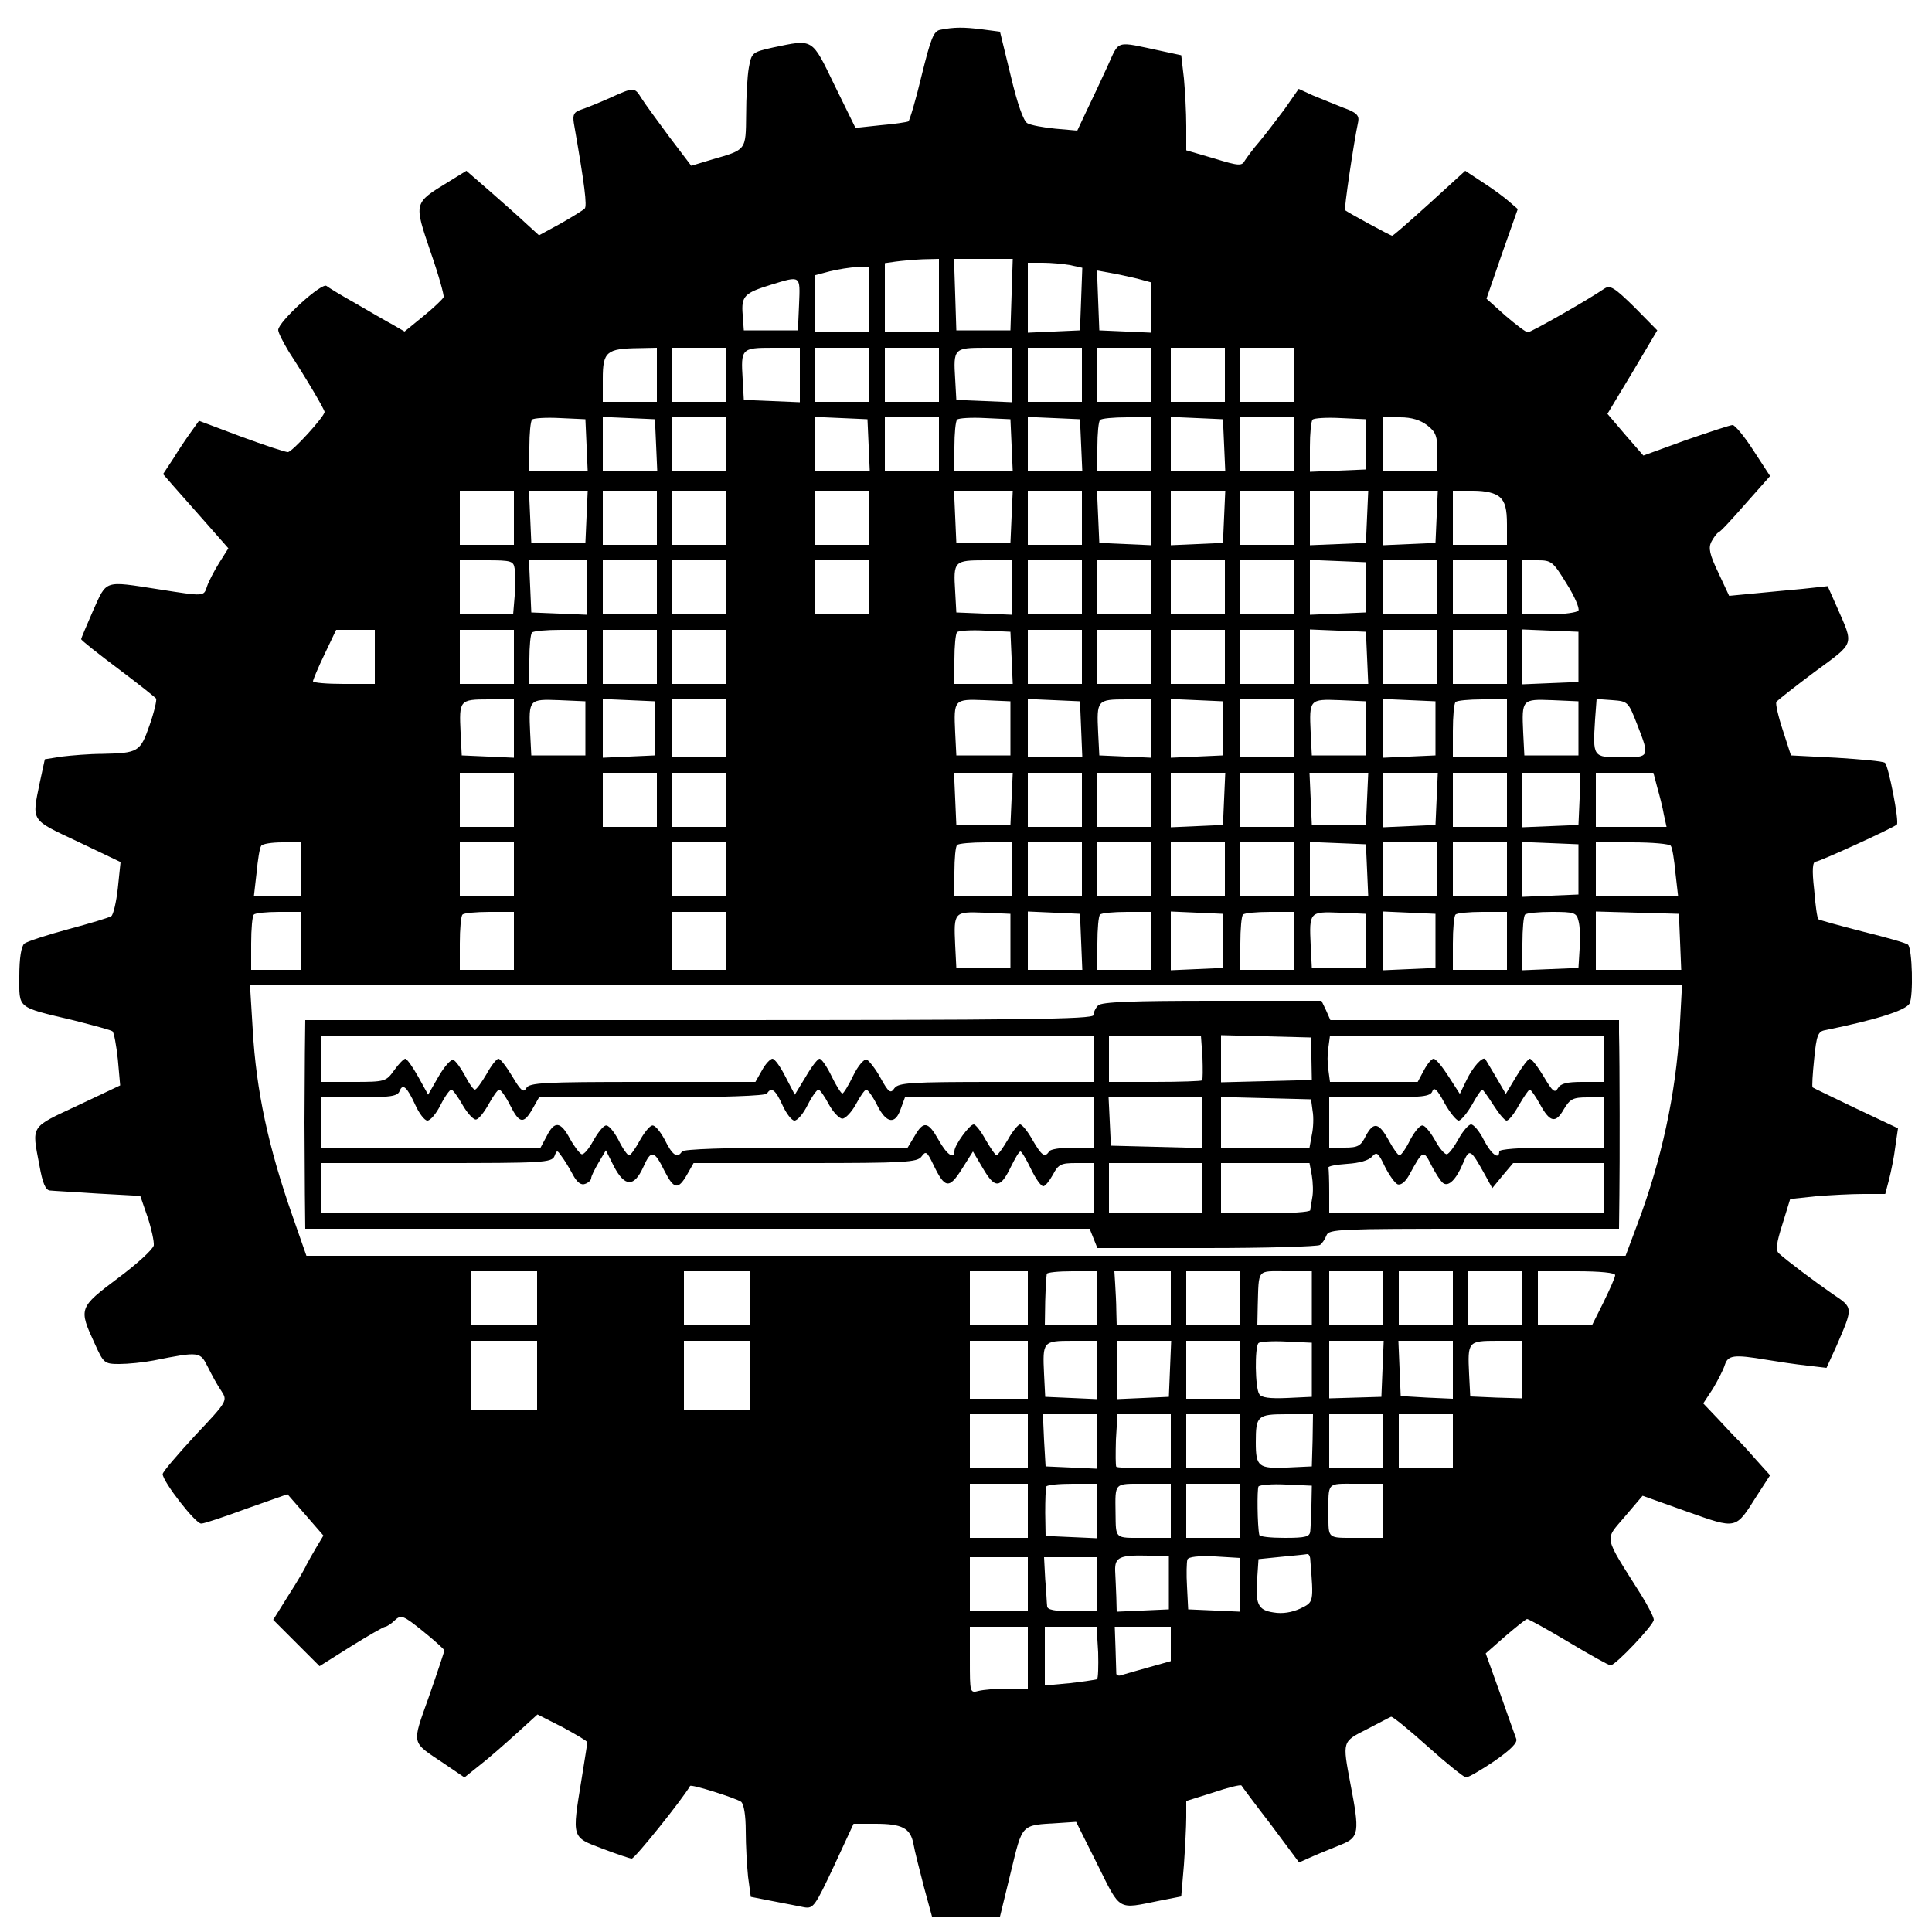
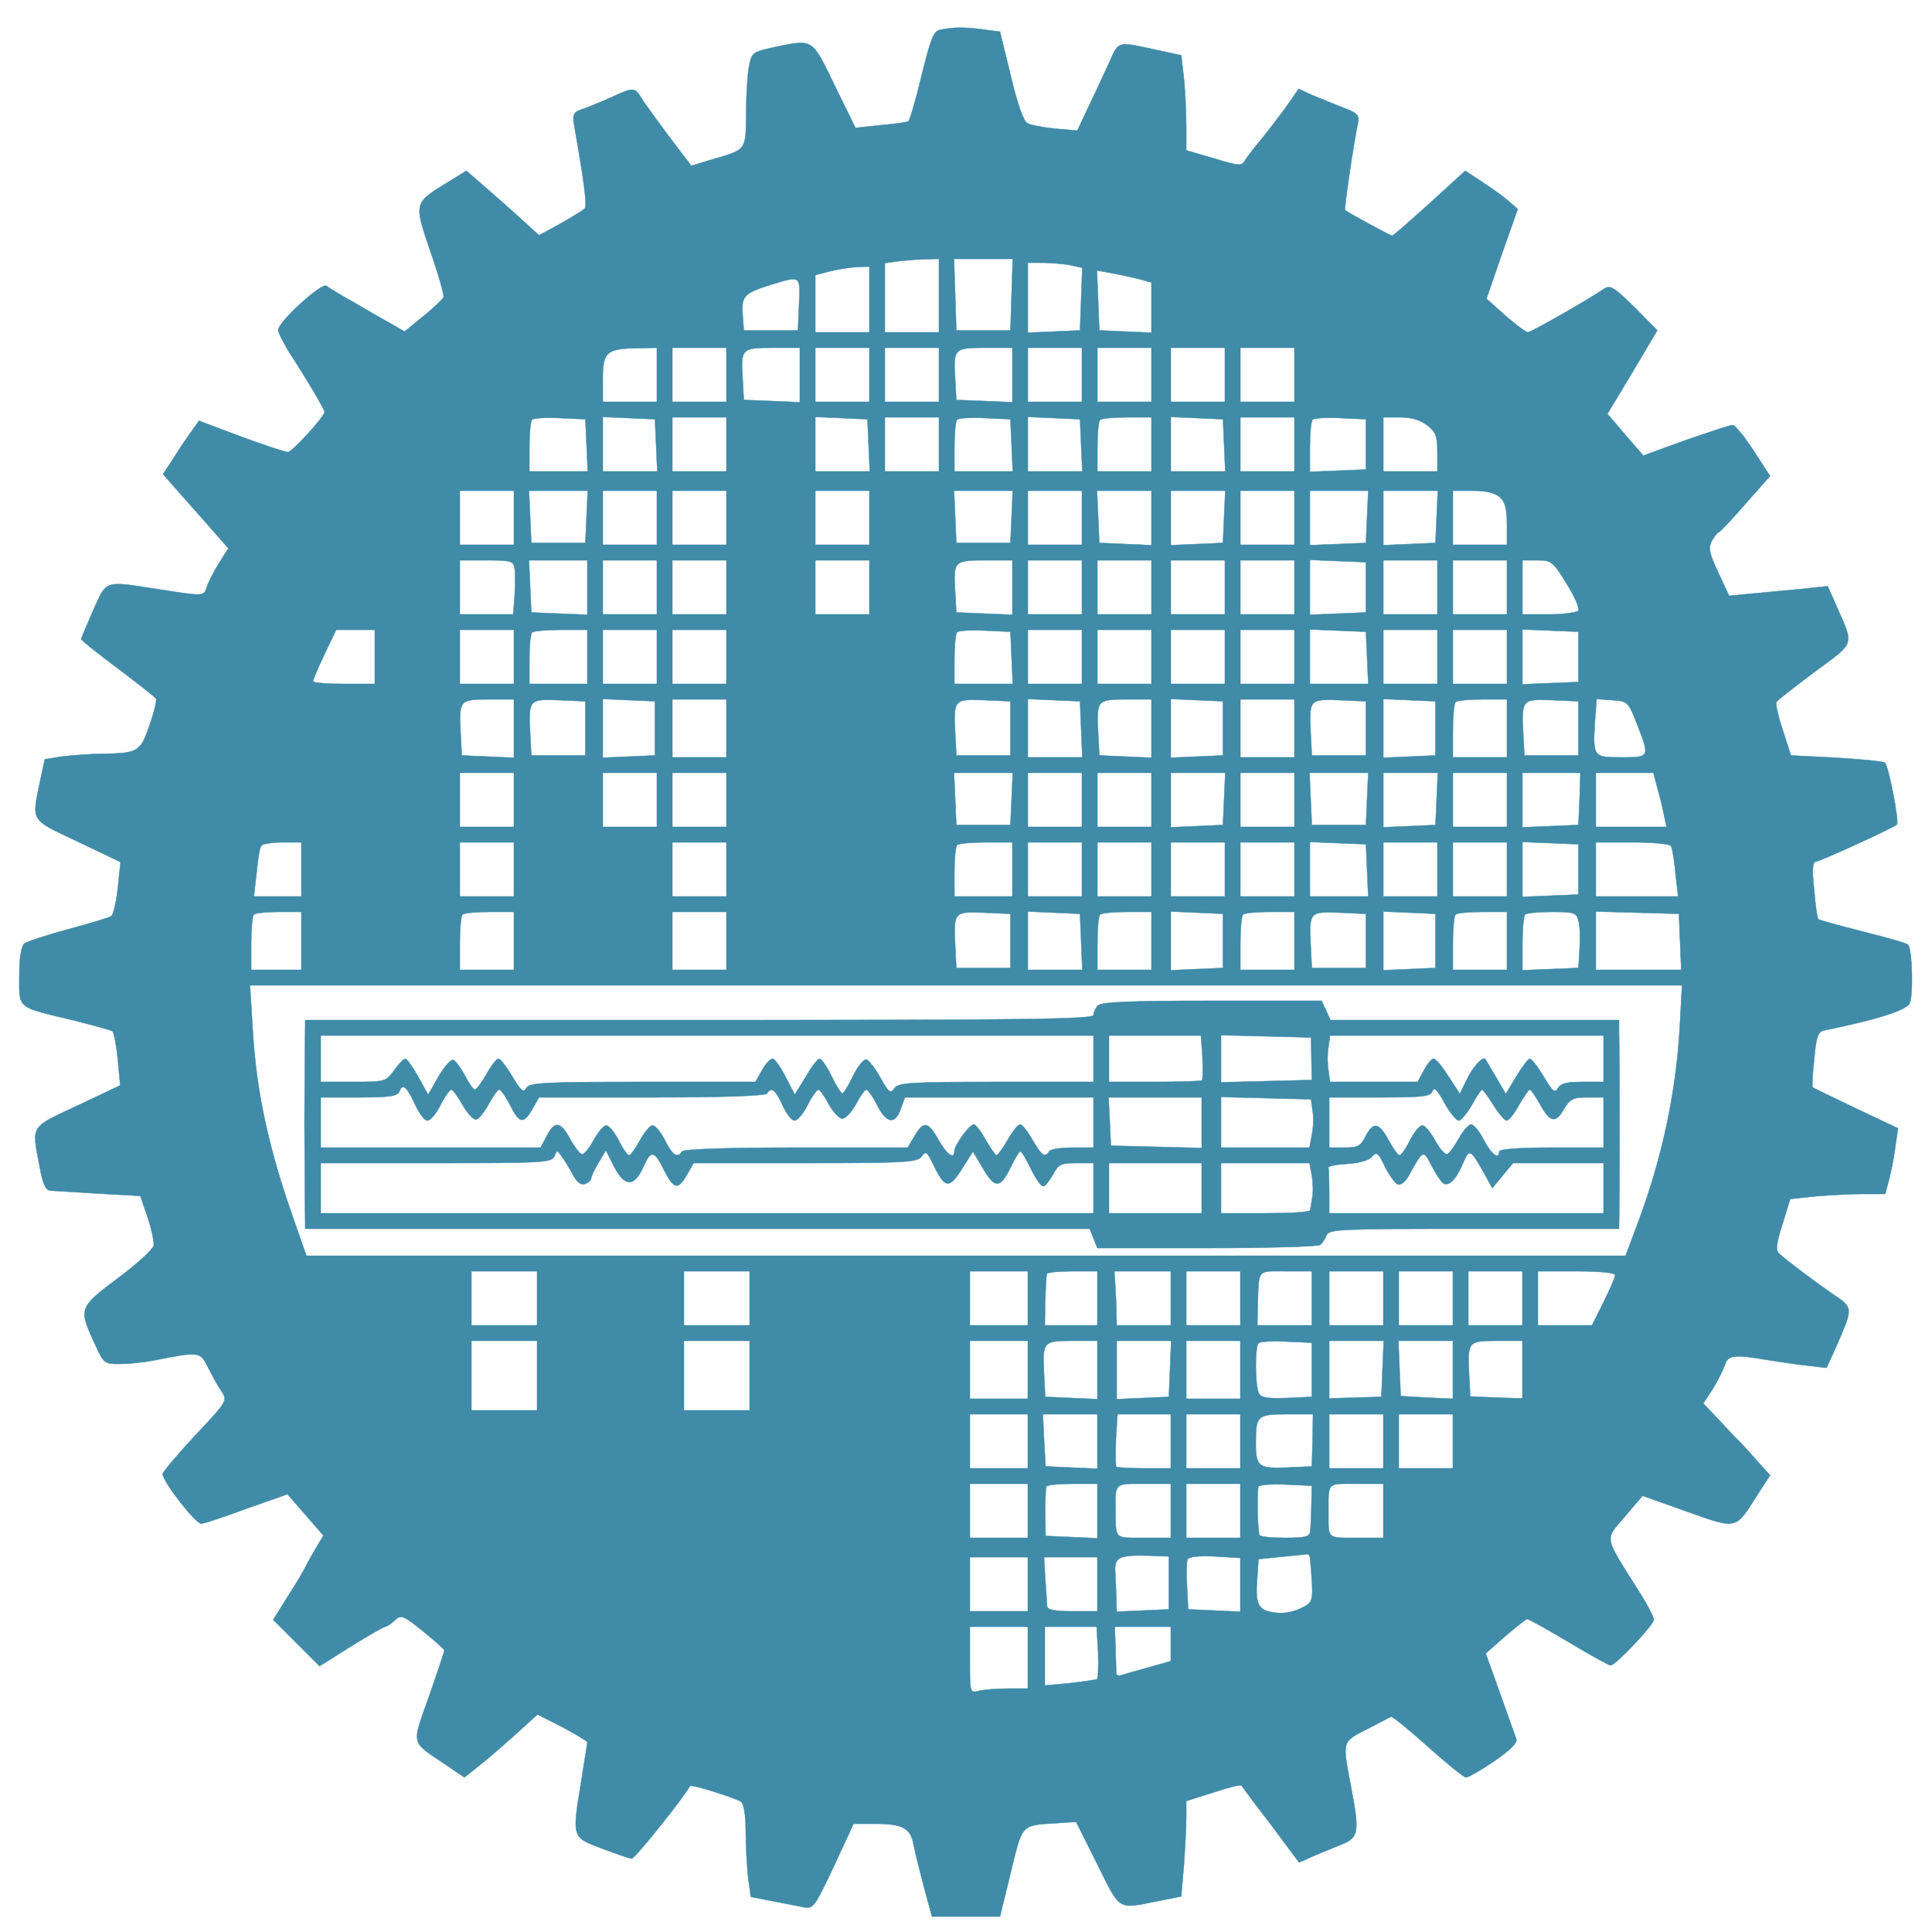
<svg xmlns="http://www.w3.org/2000/svg" version="1.0" width="500pt" height="500pt" viewBox="0 0 500 500" preserveAspectRatio="xMidYMid meet">
-   <g transform="translate(0,500) scale(0.1,-0.1)" fill="current" stroke="current">
+   <g transform="translate(0,500) scale(0.1,-0.1)" fill="#3f8ba8" stroke="#3f8ba8">
    <path d="M2434 4923 c-18 -3 -25 -22 -49 -119 -15 -63 -31 -116 -34 -118 -3 -2 -36 -7 -72 -10 l-65 -7 -54 110 c-60 124 -54 120 -160 98 -53 -12 -55 -13 -62 -52 -4 -22 -7 -77 -7 -122 -1 -93 1 -90 -89 -116 l-53 -16 -57 75 c-31 42 -64 87 -72 100 -18 29 -19 29 -83 0 -29 -13 -62 -26 -74 -30 -18 -6 -21 -13 -18 -34 28 -160 35 -216 28 -222 -4 -4 -33 -22 -63 -39 l-55 -30 -34 31 c-18 17 -60 54 -93 83 l-61 53 -47 -29 c-90 -55 -89 -53 -46 -180 21 -60 36 -114 34 -118 -2 -5 -25 -27 -52 -49 l-49 -40 -31 18 c-17 9 -60 34 -96 55 -36 20 -70 41 -75 45 -12 10 -125 -93 -125 -114 0 -7 13 -32 28 -57 45 -69 92 -149 92 -155 0 -12 -84 -104 -95 -104 -7 0 -61 18 -121 40 l-109 41 -20 -28 c-11 -15 -32 -46 -46 -69 l-27 -41 27 -31 c14 -16 52 -59 84 -95 l58 -66 -24 -38 c-13 -21 -27 -48 -31 -60 -9 -27 -5 -27 -126 -8 -142 22 -133 25 -169 -55 -17 -39 -31 -72 -31 -74 0 -3 43 -37 95 -76 52 -39 96 -74 99 -78 2 -4 -5 -35 -17 -69 -24 -69 -29 -72 -122 -74 -33 0 -80 -4 -105 -7 l-44 -7 -13 -60 c-21 -102 -25 -95 98 -153 l111 -53 -7 -67 c-4 -37 -12 -70 -17 -73 -6 -4 -56 -19 -112 -34 -56 -15 -107 -32 -113 -37 -8 -7 -13 -37 -13 -84 0 -86 -9 -79 142 -115 51 -13 96 -25 99 -28 4 -3 10 -36 14 -73 l6 -67 -110 -52 c-124 -58 -119 -50 -99 -155 8 -46 16 -64 27 -65 9 -1 65 -4 125 -8 l109 -6 19 -55 c10 -30 17 -63 16 -73 -2 -10 -43 -48 -93 -85 -101 -76 -102 -78 -60 -169 23 -51 25 -53 64 -53 22 0 62 4 88 9 120 24 121 23 141 -17 10 -20 25 -48 35 -62 16 -25 16 -26 -68 -115 -46 -50 -84 -94 -84 -100 0 -19 86 -130 100 -128 8 0 61 18 118 39 l105 37 47 -54 46 -53 -18 -30 c-10 -17 -22 -38 -26 -46 -3 -8 -24 -44 -46 -78 l-40 -64 60 -60 60 -60 81 51 c45 28 85 51 89 51 3 0 15 7 24 16 17 16 22 14 73 -27 30 -24 55 -47 56 -50 0 -3 -18 -57 -40 -120 -45 -127 -47 -115 39 -173 l53 -36 40 32 c22 17 64 54 94 81 l55 50 65 -33 c35 -19 64 -36 64 -39 0 -3 -7 -46 -15 -96 -25 -153 -26 -149 53 -179 37 -14 72 -26 77 -26 8 0 130 152 151 188 3 5 117 -31 132 -41 7 -6 12 -34 12 -76 0 -36 3 -89 6 -118 l7 -52 56 -11 c31 -6 68 -13 82 -16 24 -4 28 2 77 106 l51 110 56 0 c70 0 91 -11 99 -52 3 -18 16 -68 27 -111 l21 -77 88 0 88 0 28 115 c31 127 25 121 124 127 l45 3 55 -110 c61 -123 51 -116 161 -94 l56 11 7 82 c3 44 6 100 6 123 l0 42 70 22 c38 13 71 21 73 18 1 -2 35 -48 76 -101 l73 -98 36 16 c20 9 54 22 75 31 44 18 46 32 22 156 -21 112 -22 109 43 142 31 16 59 31 62 32 3 2 46 -33 95 -77 49 -44 94 -80 99 -80 6 0 39 19 73 42 43 30 61 48 57 58 -3 8 -22 61 -42 118 l-37 103 50 44 c28 24 53 44 57 45 4 0 53 -27 108 -60 55 -33 104 -60 108 -60 13 0 112 105 112 118 0 7 -15 36 -33 65 -99 157 -95 139 -42 202 l46 54 115 -41 c130 -46 125 -47 180 40 l35 54 -37 41 c-20 23 -42 47 -48 52 -6 6 -28 29 -49 52 l-39 41 25 38 c13 22 27 49 31 62 8 25 24 27 107 13 30 -5 77 -12 105 -15 l51 -6 26 57 c43 100 44 98 -10 134 -49 34 -118 86 -139 105 -9 8 -7 26 9 76 l20 65 66 7 c36 3 92 6 123 6 l57 0 10 38 c5 20 13 58 16 84 l7 48 -108 51 c-60 29 -111 53 -113 55 -2 1 0 35 4 73 6 62 10 72 29 75 132 27 208 51 218 69 10 20 7 141 -4 152 -3 4 -56 19 -117 34 -62 16 -113 30 -115 32 -3 2 -8 37 -11 77 -6 51 -4 72 4 72 10 0 200 87 210 96 7 6 -22 155 -31 160 -6 4 -62 9 -126 13 l-117 6 -21 65 c-12 36 -19 68 -17 73 2 4 47 39 99 78 106 78 102 67 58 168 l-24 54 -65 -7 c-36 -3 -93 -9 -127 -12 l-63 -6 -28 60 c-23 48 -26 64 -18 80 6 11 14 22 18 24 5 1 36 35 71 75 l63 71 -43 66 c-23 36 -48 66 -54 66 -6 0 -60 -18 -121 -39 l-110 -40 -47 54 -46 54 65 108 64 108 -59 60 c-52 51 -63 58 -78 48 -42 -29 -190 -113 -198 -113 -5 0 -31 20 -58 43 l-49 44 40 116 41 116 -22 19 c-11 10 -42 33 -67 49 l-47 31 -92 -84 c-51 -46 -94 -84 -97 -84 -5 0 -111 58 -122 66 -3 2 22 173 34 229 3 16 -4 24 -38 36 -23 9 -59 24 -79 32 l-37 17 -37 -53 c-21 -28 -50 -66 -65 -84 -15 -17 -31 -39 -37 -48 -8 -15 -15 -15 -80 5 l-72 21 0 63 c0 35 -3 90 -6 123 l-7 60 -51 11 c-122 26 -108 30 -140 -40 -16 -35 -40 -86 -54 -115 l-24 -51 -57 5 c-31 3 -63 9 -72 14 -10 5 -26 50 -43 122 l-28 115 -46 6 c-47 6 -73 6 -108 -1z m-4 -688 l0 -95 -70 0 -70 0 0 89 0 90 28 4 c15 2 46 5 70 6 l42 1 0 -95z m188 3 l-3 -93 -70 0 -70 0 -3 93 -3 92 76 0 76 0 -3 -92z m151 76 l32 -7 -3 -81 -3 -81 -67 -3 -68 -3 0 91 0 90 39 0 c21 0 53 -3 70 -6z m-519 -89 l0 -85 -70 0 -70 0 0 74 0 74 38 10 c20 5 52 10 70 11 l32 1 0 -85z m693 54 l37 -10 0 -65 0 -65 -67 3 -68 3 -3 77 -3 78 33 -6 c18 -3 50 -10 71 -15z m-875 -66 l-3 -68 -70 0 -70 0 -3 41 c-4 48 5 56 73 77 78 24 76 25 73 -50z m-368 -183 l0 -70 -70 0 -70 0 0 60 c0 70 10 78 93 79 l47 1 0 -70z m180 0 l0 -70 -70 0 -70 0 0 70 0 70 70 0 70 0 0 -70z m190 0 l0 -71 -72 3 -73 3 -3 54 c-5 79 -3 81 78 81 l70 0 0 -70z m180 0 l0 -70 -70 0 -70 0 0 70 0 70 70 0 70 0 0 -70z m180 0 l0 -70 -70 0 -70 0 0 70 0 70 70 0 70 0 0 -70z m190 0 l0 -71 -72 3 -73 3 -3 54 c-5 79 -3 81 78 81 l70 0 0 -70z m180 0 l0 -70 -70 0 -70 0 0 70 0 70 70 0 70 0 0 -70z m180 0 l0 -70 -70 0 -70 0 0 70 0 70 70 0 70 0 0 -70z m190 0 l0 -70 -70 0 -70 0 0 70 0 70 70 0 70 0 0 -70z m180 0 l0 -70 -70 0 -70 0 0 70 0 70 70 0 70 0 0 -70z m-1832 -182 l3 -68 -76 0 -75 0 0 63 c0 35 3 67 7 71 4 4 37 6 73 4 l65 -3 3 -67z m180 0 l3 -68 -71 0 -70 0 0 70 0 71 68 -3 67 -3 3 -67z m182 2 l0 -70 -70 0 -70 0 0 70 0 70 70 0 70 0 0 -70z m368 -2 l3 -68 -71 0 -70 0 0 70 0 71 68 -3 67 -3 3 -67z m182 2 l0 -70 -70 0 -70 0 0 70 0 70 70 0 70 0 0 -70z m188 -2 l3 -68 -76 0 -75 0 0 63 c0 35 3 67 7 71 4 4 37 6 73 4 l65 -3 3 -67z m180 0 l3 -68 -71 0 -70 0 0 70 0 71 68 -3 67 -3 3 -67z m182 2 l0 -70 -70 0 -70 0 0 63 c0 35 3 67 7 70 3 4 35 7 70 7 l63 0 0 -70z m188 -2 l3 -68 -71 0 -70 0 0 70 0 71 68 -3 67 -3 3 -67z m182 2 l0 -70 -70 0 -70 0 0 70 0 70 70 0 70 0 0 -70z m185 0 l0 -65 -72 -3 -73 -3 0 64 c0 35 3 67 7 71 4 4 37 6 73 4 l65 -3 0 -65z m159 49 c22 -17 26 -28 26 -70 l0 -49 -70 0 -70 0 0 70 0 70 44 0 c29 0 52 -7 70 -21z m-2364 -239 l0 -70 -70 0 -70 0 0 70 0 70 70 0 70 0 0 -70z m188 3 l-3 -68 -70 0 -70 0 -3 68 -3 67 76 0 76 0 -3 -67z m182 -3 l0 -70 -70 0 -70 0 0 70 0 70 70 0 70 0 0 -70z m180 0 l0 -70 -70 0 -70 0 0 70 0 70 70 0 70 0 0 -70z m370 0 l0 -70 -70 0 -70 0 0 70 0 70 70 0 70 0 0 -70z m368 3 l-3 -68 -70 0 -70 0 -3 68 -3 67 76 0 76 0 -3 -67z m182 -3 l0 -70 -70 0 -70 0 0 70 0 70 70 0 70 0 0 -70z m180 0 l0 -71 -67 3 -68 3 -3 68 -3 67 71 0 70 0 0 -70z m188 3 l-3 -68 -67 -3 -68 -3 0 71 0 70 70 0 71 0 -3 -67z m182 -3 l0 -70 -70 0 -70 0 0 70 0 70 70 0 70 0 0 -70z m188 3 l-3 -68 -72 -3 -73 -3 0 71 0 70 75 0 76 0 -3 -67z m180 0 l-3 -68 -67 -3 -68 -3 0 71 0 70 70 0 71 0 -3 -67z m164 50 c13 -12 18 -30 18 -70 l0 -53 -70 0 -70 0 0 70 0 70 52 0 c34 0 58 -6 70 -17z m-2550 -185 c2 -13 1 -44 0 -70 l-4 -48 -69 0 -69 0 0 70 0 70 69 0 c65 0 70 -2 73 -22z m188 -48 l0 -71 -72 3 -73 3 -3 68 -3 67 76 0 75 0 0 -70z m180 0 l0 -70 -70 0 -70 0 0 70 0 70 70 0 70 0 0 -70z m180 0 l0 -70 -70 0 -70 0 0 70 0 70 70 0 70 0 0 -70z m370 0 l0 -70 -70 0 -70 0 0 70 0 70 70 0 70 0 0 -70z m370 0 l0 -71 -72 3 -73 3 -3 54 c-5 79 -3 81 78 81 l70 0 0 -70z m180 0 l0 -70 -70 0 -70 0 0 70 0 70 70 0 70 0 0 -70z m180 0 l0 -70 -70 0 -70 0 0 70 0 70 70 0 70 0 0 -70z m190 0 l0 -70 -70 0 -70 0 0 70 0 70 70 0 70 0 0 -70z m180 0 l0 -70 -70 0 -70 0 0 70 0 70 70 0 70 0 0 -70z m185 0 l0 -65 -72 -3 -73 -3 0 71 0 71 73 -3 72 -3 0 -65z m185 0 l0 -70 -70 0 -70 0 0 70 0 70 70 0 70 0 0 -70z m180 0 l0 -70 -70 0 -70 0 0 70 0 70 70 0 70 0 0 -70z m154 10 c21 -33 34 -64 31 -70 -3 -5 -37 -10 -76 -10 l-69 0 0 70 0 70 39 0 c36 0 40 -3 75 -60z m-3084 -190 l0 -70 -80 0 c-44 0 -80 3 -80 7 0 3 13 35 30 70 l30 63 50 0 50 0 0 -70z m360 0 l0 -70 -70 0 -70 0 0 70 0 70 70 0 70 0 0 -70z m190 0 l0 -70 -75 0 -75 0 0 63 c0 35 3 67 7 70 3 4 37 7 75 7 l68 0 0 -70z m180 0 l0 -70 -70 0 -70 0 0 70 0 70 70 0 70 0 0 -70z m180 0 l0 -70 -70 0 -70 0 0 70 0 70 70 0 70 0 0 -70z m738 -2 l3 -68 -76 0 -75 0 0 63 c0 35 3 67 7 71 4 4 37 6 73 4 l65 -3 3 -67z m182 2 l0 -70 -70 0 -70 0 0 70 0 70 70 0 70 0 0 -70z m180 0 l0 -70 -70 0 -70 0 0 70 0 70 70 0 70 0 0 -70z m190 0 l0 -70 -70 0 -70 0 0 70 0 70 70 0 70 0 0 -70z m180 0 l0 -70 -70 0 -70 0 0 70 0 70 70 0 70 0 0 -70z m188 -2 l3 -68 -76 0 -75 0 0 70 0 71 73 -3 72 -3 3 -67z m182 2 l0 -70 -70 0 -70 0 0 70 0 70 70 0 70 0 0 -70z m180 0 l0 -70 -70 0 -70 0 0 70 0 70 70 0 70 0 0 -70z m185 0 l0 -65 -73 -3 -72 -3 0 71 0 71 73 -3 72 -3 0 -65z m-2755 -185 l0 -76 -67 3 -68 3 -3 59 c-4 84 -3 86 73 86 l65 0 0 -75z m185 0 l0 -70 -70 0 -70 0 -3 59 c-4 86 -3 87 75 84 l68 -3 0 -70z m180 0 l0 -70 -67 -3 -68 -3 0 76 0 76 68 -3 67 -3 0 -70z m185 0 l0 -75 -70 0 -70 0 0 75 0 75 70 0 70 0 0 -75z m735 0 l0 -70 -70 0 -70 0 -3 59 c-4 86 -3 87 75 84 l68 -3 0 -70z m183 -2 l3 -73 -71 0 -70 0 0 75 0 76 68 -3 67 -3 3 -72z m182 2 l0 -76 -67 3 -68 3 -3 59 c-4 84 -3 86 73 86 l65 0 0 -75z m185 0 l0 -70 -67 -3 -68 -3 0 76 0 76 68 -3 67 -3 0 -70z m185 0 l0 -75 -70 0 -70 0 0 75 0 75 70 0 70 0 0 -75z m185 0 l0 -70 -70 0 -70 0 -3 59 c-4 86 -3 87 75 84 l68 -3 0 -70z m180 0 l0 -70 -67 -3 -68 -3 0 76 0 76 68 -3 67 -3 0 -70z m185 0 l0 -75 -70 0 -70 0 0 68 c0 38 3 72 7 75 3 4 35 7 70 7 l63 0 0 -75z m185 0 l0 -70 -70 0 -70 0 -3 59 c-4 86 -3 87 75 84 l68 -3 0 -70z m152 10 c33 -85 33 -85 -41 -85 -74 0 -74 1 -68 98 l4 53 41 -3 c40 -3 41 -4 64 -63z m-2907 -195 l0 -70 -70 0 -70 0 0 70 0 70 70 0 70 0 0 -70z m370 0 l0 -70 -70 0 -70 0 0 70 0 70 70 0 70 0 0 -70z m180 0 l0 -70 -70 0 -70 0 0 70 0 70 70 0 70 0 0 -70z m738 3 l-3 -68 -70 0 -70 0 -3 68 -3 67 76 0 76 0 -3 -67z m182 -3 l0 -70 -70 0 -70 0 0 70 0 70 70 0 70 0 0 -70z m180 0 l0 -70 -70 0 -70 0 0 70 0 70 70 0 70 0 0 -70z m188 3 l-3 -68 -67 -3 -68 -3 0 71 0 70 70 0 71 0 -3 -67z m182 -3 l0 -70 -70 0 -70 0 0 70 0 70 70 0 70 0 0 -70z m188 3 l-3 -68 -70 0 -70 0 -3 68 -3 67 76 0 76 0 -3 -67z m180 0 l-3 -68 -67 -3 -68 -3 0 71 0 70 70 0 71 0 -3 -67z m182 -3 l0 -70 -70 0 -70 0 0 70 0 70 70 0 70 0 0 -70z m188 3 l-3 -68 -72 -3 -73 -3 0 71 0 70 75 0 75 0 -2 -67z m201 29 c6 -21 14 -52 17 -70 l7 -32 -92 0 -91 0 0 70 0 70 75 0 74 0 10 -38z m-3509 -212 l0 -70 -61 0 -62 0 7 61 c3 33 8 65 12 70 3 5 27 9 55 9 l49 0 0 -70z m550 0 l0 -70 -70 0 -70 0 0 70 0 70 70 0 70 0 0 -70z m550 0 l0 -70 -70 0 -70 0 0 70 0 70 70 0 70 0 0 -70z m740 0 l0 -70 -75 0 -75 0 0 63 c0 35 3 67 7 70 3 4 37 7 75 7 l68 0 0 -70z m180 0 l0 -70 -70 0 -70 0 0 70 0 70 70 0 70 0 0 -70z m180 0 l0 -70 -70 0 -70 0 0 70 0 70 70 0 70 0 0 -70z m190 0 l0 -70 -70 0 -70 0 0 70 0 70 70 0 70 0 0 -70z m180 0 l0 -70 -70 0 -70 0 0 70 0 70 70 0 70 0 0 -70z m188 -2 l3 -68 -76 0 -75 0 0 70 0 71 73 -3 72 -3 3 -67z m182 2 l0 -70 -70 0 -70 0 0 70 0 70 70 0 70 0 0 -70z m180 0 l0 -70 -70 0 -70 0 0 70 0 70 70 0 70 0 0 -70z m185 0 l0 -65 -72 -3 -73 -3 0 71 0 71 73 -3 72 -3 0 -65z m239 61 c4 -5 9 -37 12 -70 l7 -61 -107 0 -106 0 0 70 0 70 94 0 c52 0 97 -4 100 -9z m-3544 -246 l0 -75 -65 0 -65 0 0 68 c0 38 3 72 7 75 3 4 33 7 65 7 l58 0 0 -75z m550 0 l0 -75 -70 0 -70 0 0 68 c0 38 3 72 7 75 3 4 35 7 70 7 l63 0 0 -75z m550 0 l0 -75 -70 0 -70 0 0 75 0 75 70 0 70 0 0 -75z m735 0 l0 -70 -70 0 -70 0 -3 59 c-4 86 -3 87 75 84 l68 -3 0 -70z m183 -2 l3 -73 -71 0 -70 0 0 75 0 76 68 -3 67 -3 3 -72z m182 2 l0 -75 -70 0 -70 0 0 68 c0 38 3 72 7 75 3 4 35 7 70 7 l63 0 0 -75z m185 0 l0 -70 -67 -3 -68 -3 0 76 0 76 68 -3 67 -3 0 -70z m185 0 l0 -75 -70 0 -70 0 0 68 c0 38 3 72 7 75 3 4 35 7 70 7 l63 0 0 -75z m185 0 l0 -70 -70 0 -70 0 -3 59 c-4 86 -3 87 75 84 l68 -3 0 -70z m180 0 l0 -70 -67 -3 -68 -3 0 76 0 76 68 -3 67 -3 0 -70z m185 0 l0 -75 -70 0 -70 0 0 68 c0 38 3 72 7 75 3 4 35 7 70 7 l63 0 0 -75z m185 52 c4 -13 5 -46 3 -73 l-3 -49 -72 -3 -73 -3 0 69 c0 38 3 72 7 75 3 4 35 7 69 7 58 0 64 -2 69 -23z m263 -54 l3 -73 -111 0 -110 0 0 75 0 76 108 -3 107 -3 3 -72z m-1 -225 c-10 -170 -47 -340 -109 -505 l-31 -83 -1707 0 -1707 0 -36 103 c-62 177 -94 323 -103 483 l-7 114 1853 0 1853 0 -6 -112z m-2957 -698 l0 -70 -85 0 -85 0 0 70 0 70 85 0 85 0 0 -70z m550 0 l0 -70 -85 0 -85 0 0 70 0 70 85 0 85 0 0 -70z m720 0 l0 -70 -75 0 -75 0 0 70 0 70 75 0 75 0 0 -70z m180 0 l0 -70 -68 0 -68 0 1 63 c1 34 3 65 4 70 0 4 30 7 66 7 l65 0 0 -70z m190 0 l0 -70 -70 0 -70 0 -1 38 c0 20 -2 52 -3 70 l-2 32 73 0 73 0 0 -70z m180 0 l0 -70 -70 0 -70 0 0 70 0 70 70 0 70 0 0 -70z m185 0 l0 -70 -71 0 -70 0 1 50 c3 98 -3 90 73 90 l67 0 0 -70z m185 0 l0 -70 -70 0 -70 0 0 70 0 70 70 0 70 0 0 -70z m180 0 l0 -70 -70 0 -70 0 0 70 0 70 70 0 70 0 0 -70z m180 0 l0 -70 -70 0 -70 0 0 70 0 70 70 0 70 0 0 -70z m240 60 c0 -6 -14 -37 -30 -70 l-30 -60 -70 0 -70 0 0 70 0 70 100 0 c62 0 100 -4 100 -10z m-2790 -260 l0 -90 -85 0 -85 0 0 90 0 90 85 0 85 0 0 -90z m550 0 l0 -90 -85 0 -85 0 0 90 0 90 85 0 85 0 0 -90z m720 15 l0 -75 -75 0 -75 0 0 75 0 75 75 0 75 0 0 -75z m180 0 l0 -76 -67 3 -68 3 -3 59 c-4 84 -3 86 73 86 l65 0 0 -75z m188 3 l-3 -73 -67 -3 -68 -3 0 76 0 75 70 0 71 0 -3 -72z m182 -3 l0 -75 -70 0 -70 0 0 75 0 75 70 0 70 0 0 -75z m185 0 l0 -70 -64 -3 c-45 -2 -67 1 -72 10 -11 16 -12 122 -2 132 4 4 37 6 73 4 l65 -3 0 -70z m183 3 l-3 -73 -67 -2 -68 -2 0 74 0 75 70 0 71 0 -3 -72z m182 -3 l0 -75 -67 3 -68 4 -3 71 -3 72 71 0 70 0 0 -75z m180 0 l0 -74 -67 2 -68 3 -3 58 c-4 84 -3 86 73 86 l65 0 0 -75z m-1280 -185 l0 -70 -75 0 -75 0 0 70 0 70 75 0 75 0 0 -70z m180 0 l0 -71 -67 3 -67 3 -4 68 -3 67 70 0 71 0 0 -70z m190 0 l0 -70 -68 0 c-38 0 -71 2 -73 4 -2 2 -2 34 -1 70 l4 66 69 0 69 0 0 -70z m180 0 l0 -70 -70 0 -70 0 0 70 0 70 70 0 70 0 0 -70z m187 3 l-2 -68 -64 -3 c-74 -3 -81 2 -81 65 0 69 4 73 80 73 l68 0 -1 -67z m183 -3 l0 -70 -70 0 -70 0 0 70 0 70 70 0 70 0 0 -70z m180 0 l0 -70 -70 0 -70 0 0 70 0 70 70 0 70 0 0 -70z m-1100 -180 l0 -70 -75 0 -75 0 0 70 0 70 75 0 75 0 0 -70z m180 0 l0 -71 -67 3 -67 3 -1 60 c0 33 1 63 3 68 2 4 32 7 68 7 l64 0 0 -70z m190 0 l0 -70 -70 0 c-76 0 -72 -4 -73 65 -1 79 -4 75 73 75 l70 0 0 -70z m180 0 l0 -70 -70 0 -70 0 0 70 0 70 70 0 70 0 0 -70z m184 15 c-1 -27 -2 -58 -3 -67 -1 -15 -11 -18 -66 -18 -36 0 -66 3 -66 8 -5 23 -6 118 -2 125 3 4 35 7 71 5 l67 -3 -1 -50z m186 -15 l0 -70 -70 0 c-75 0 -72 -3 -72 60 0 86 -6 80 72 80 l70 0 0 -70z m-555 -186 l0 -69 -67 -3 -68 -3 -1 38 c-1 21 -2 52 -3 68 -1 35 11 41 87 39 l52 -2 0 -68z m185 -5 l0 -70 -67 3 -68 3 -3 59 c-2 32 -1 64 1 70 3 7 28 10 71 8 l66 -4 0 -69z m181 64 c9 -111 9 -109 -26 -126 -22 -10 -46 -14 -69 -10 -41 6 -48 22 -42 93 l3 45 59 6 c32 3 62 6 67 7 4 1 8 -6 8 -15z m-731 -63 l0 -70 -75 0 -75 0 0 70 0 70 75 0 75 0 0 -70z m180 0 l0 -70 -65 0 c-45 0 -65 4 -65 13 -1 6 -2 38 -5 70 l-3 57 69 0 69 0 0 -70z m-180 -190 l0 -80 -52 0 c-29 0 -63 -3 -75 -6 -23 -6 -23 -5 -23 80 l0 86 75 0 75 0 0 -80z m182 14 c1 -36 0 -68 -3 -70 -3 -1 -35 -6 -70 -10 l-65 -6 0 76 0 76 67 0 67 0 4 -66z m188 21 l0 -44 -57 -16 c-32 -9 -64 -18 -70 -20 -7 -3 -13 -1 -14 3 0 4 -1 33 -2 65 l-2 57 73 0 72 0 0 -45z" />
    <path d="M2842 2398 c-7 -7 -12 -18 -12 -25 0 -11 -190 -13 -1020 -13 l-1020 0 -1 -85 c0 -47 -1 -128 -1 -180 0 -52 1 -135 1 -185 l1 -90 1015 0 1015 0 10 -25 10 -25 282 0 c156 0 288 4 294 8 6 4 13 15 17 25 6 16 33 17 382 17 l375 0 1 88 c1 78 1 337 -1 420 l0 32 -373 0 -374 0 -11 25 -12 25 -283 0 c-207 0 -286 -3 -295 -12z m-12 -138 l0 -60 -251 0 c-222 0 -253 -2 -264 -16 -10 -15 -15 -12 -36 26 -13 24 -30 45 -36 48 -7 2 -23 -17 -35 -42 -12 -25 -25 -46 -28 -46 -3 0 -16 20 -28 45 -12 25 -26 45 -31 45 -5 0 -21 -21 -36 -47 l-28 -46 -24 46 c-13 26 -28 47 -34 47 -5 0 -18 -13 -27 -30 l-17 -30 -292 0 c-257 0 -293 -2 -301 -16 -7 -13 -14 -7 -36 30 -15 25 -31 46 -36 46 -5 0 -19 -18 -31 -40 -13 -22 -26 -40 -30 -40 -4 0 -16 17 -26 37 -11 20 -24 38 -30 40 -6 2 -23 -17 -38 -43 l-27 -47 -26 47 c-14 25 -29 46 -33 46 -4 0 -17 -13 -29 -30 -21 -29 -23 -30 -106 -30 l-84 0 0 60 0 60 1000 0 1000 0 0 -60z m282 4 c1 -31 1 -58 -1 -60 -2 -2 -58 -4 -123 -4 l-118 0 0 60 0 60 119 0 119 0 4 -56z m282 -4 l1 -55 -117 -3 -118 -3 0 61 0 61 117 -3 116 -3 1 -55z m756 0 l0 -60 -55 0 c-40 0 -56 -4 -63 -16 -8 -14 -14 -9 -37 30 -15 25 -31 46 -36 46 -4 0 -20 -21 -35 -46 l-27 -45 -25 43 c-14 24 -27 45 -28 47 -7 8 -33 -21 -49 -55 l-17 -35 -29 45 c-16 25 -33 46 -39 46 -5 0 -16 -13 -25 -30 l-16 -30 -113 0 -114 0 -4 30 c-3 17 -3 44 0 60 l4 30 354 0 354 0 0 -60z m-3075 -120 c10 -22 24 -40 31 -40 8 0 23 18 34 40 11 22 24 40 28 40 4 0 17 -18 30 -41 13 -22 29 -39 35 -36 7 2 21 20 32 40 11 20 23 37 27 37 4 0 17 -18 28 -40 24 -48 35 -50 58 -10 l17 30 292 0 c184 0 294 4 298 10 11 18 22 10 40 -30 10 -22 24 -40 31 -40 8 0 23 18 34 40 11 22 24 40 28 40 4 0 16 -17 27 -38 11 -20 27 -37 35 -37 8 0 24 17 35 37 11 21 23 38 27 38 4 0 17 -18 28 -40 24 -48 47 -51 61 -10 l11 30 244 0 244 0 0 -65 0 -65 -54 0 c-30 0 -58 -4 -61 -10 -11 -17 -19 -11 -43 30 -12 22 -27 40 -32 40 -5 0 -20 -18 -32 -40 -13 -22 -26 -40 -29 -40 -3 0 -15 18 -28 40 -12 22 -26 40 -31 40 -11 0 -50 -54 -50 -69 0 -23 -20 -9 -41 29 -27 48 -39 50 -62 10 l-18 -30 -289 0 c-182 0 -291 -4 -295 -10 -12 -19 -25 -10 -45 31 -12 22 -26 39 -33 36 -7 -2 -21 -20 -32 -40 -11 -20 -23 -37 -27 -37 -4 0 -17 18 -28 41 -12 22 -26 39 -33 36 -7 -2 -21 -20 -32 -40 -11 -20 -24 -36 -30 -34 -5 2 -19 20 -30 40 -24 45 -40 47 -60 7 l-16 -30 -284 0 -285 0 0 65 0 65 99 0 c80 0 100 3 105 16 8 21 19 12 41 -36z m2700 -40 c6 0 21 18 34 40 12 22 24 40 27 40 2 0 15 -18 29 -40 14 -22 29 -40 34 -40 6 0 20 18 32 40 13 22 25 40 28 40 3 0 15 -17 26 -37 26 -48 41 -51 62 -14 16 27 24 31 61 31 l42 0 0 -65 0 -65 -135 0 c-83 0 -135 -4 -135 -10 0 -23 -21 -7 -40 30 -11 22 -26 40 -33 40 -6 0 -21 -17 -32 -37 -11 -20 -24 -38 -30 -40 -5 -2 -19 14 -30 34 -11 20 -25 38 -32 40 -7 3 -21 -14 -33 -36 -11 -23 -24 -41 -28 -41 -4 0 -16 17 -27 37 -26 48 -40 51 -60 14 -13 -27 -21 -31 -55 -31 l-40 0 0 65 0 65 130 0 c110 0 132 2 137 16 4 12 13 4 31 -30 14 -25 31 -46 37 -46z m-665 -5 l0 -66 -117 3 -118 3 -3 63 -3 62 121 0 120 0 0 -65z m287 30 c3 -16 2 -44 -2 -62 l-6 -33 -114 0 -115 0 0 65 0 66 117 -3 116 -3 4 -30z m-1915 -164 c11 -21 22 -29 32 -25 9 3 16 10 16 15 0 5 9 23 19 40 l19 32 21 -42 c28 -53 52 -54 76 -1 20 45 28 44 55 -11 24 -47 35 -49 58 -9 l17 30 289 0 c259 0 290 2 301 17 11 15 14 13 30 -20 30 -63 41 -65 74 -13 l29 46 26 -44 c31 -53 45 -52 72 4 11 22 21 40 25 40 3 0 15 -20 27 -45 12 -25 26 -45 32 -45 5 0 16 14 25 30 14 27 21 30 60 30 l45 0 0 -65 0 -65 -1000 0 -1000 0 0 65 0 65 299 0 c275 0 299 1 306 18 6 16 7 16 18 0 7 -9 20 -30 29 -47z m2135 -26 c9 -3 21 7 31 26 35 64 36 64 57 22 11 -21 24 -41 30 -45 14 -10 34 10 51 51 17 40 19 39 58 -31 l18 -33 27 33 27 32 117 0 117 0 0 -65 0 -65 -355 0 -355 0 0 55 c0 30 -1 58 -2 63 -2 4 20 8 49 10 31 2 56 9 64 19 12 13 16 10 33 -26 11 -22 26 -43 33 -46z m-507 -10 l0 -65 -120 0 -120 0 0 65 0 65 120 0 120 0 0 -65z m285 33 c3 -18 4 -44 1 -58 -2 -14 -5 -28 -5 -32 -1 -5 -53 -8 -116 -8 l-115 0 0 65 0 65 115 0 114 0 6 -32z" />
  </g>
</svg>
